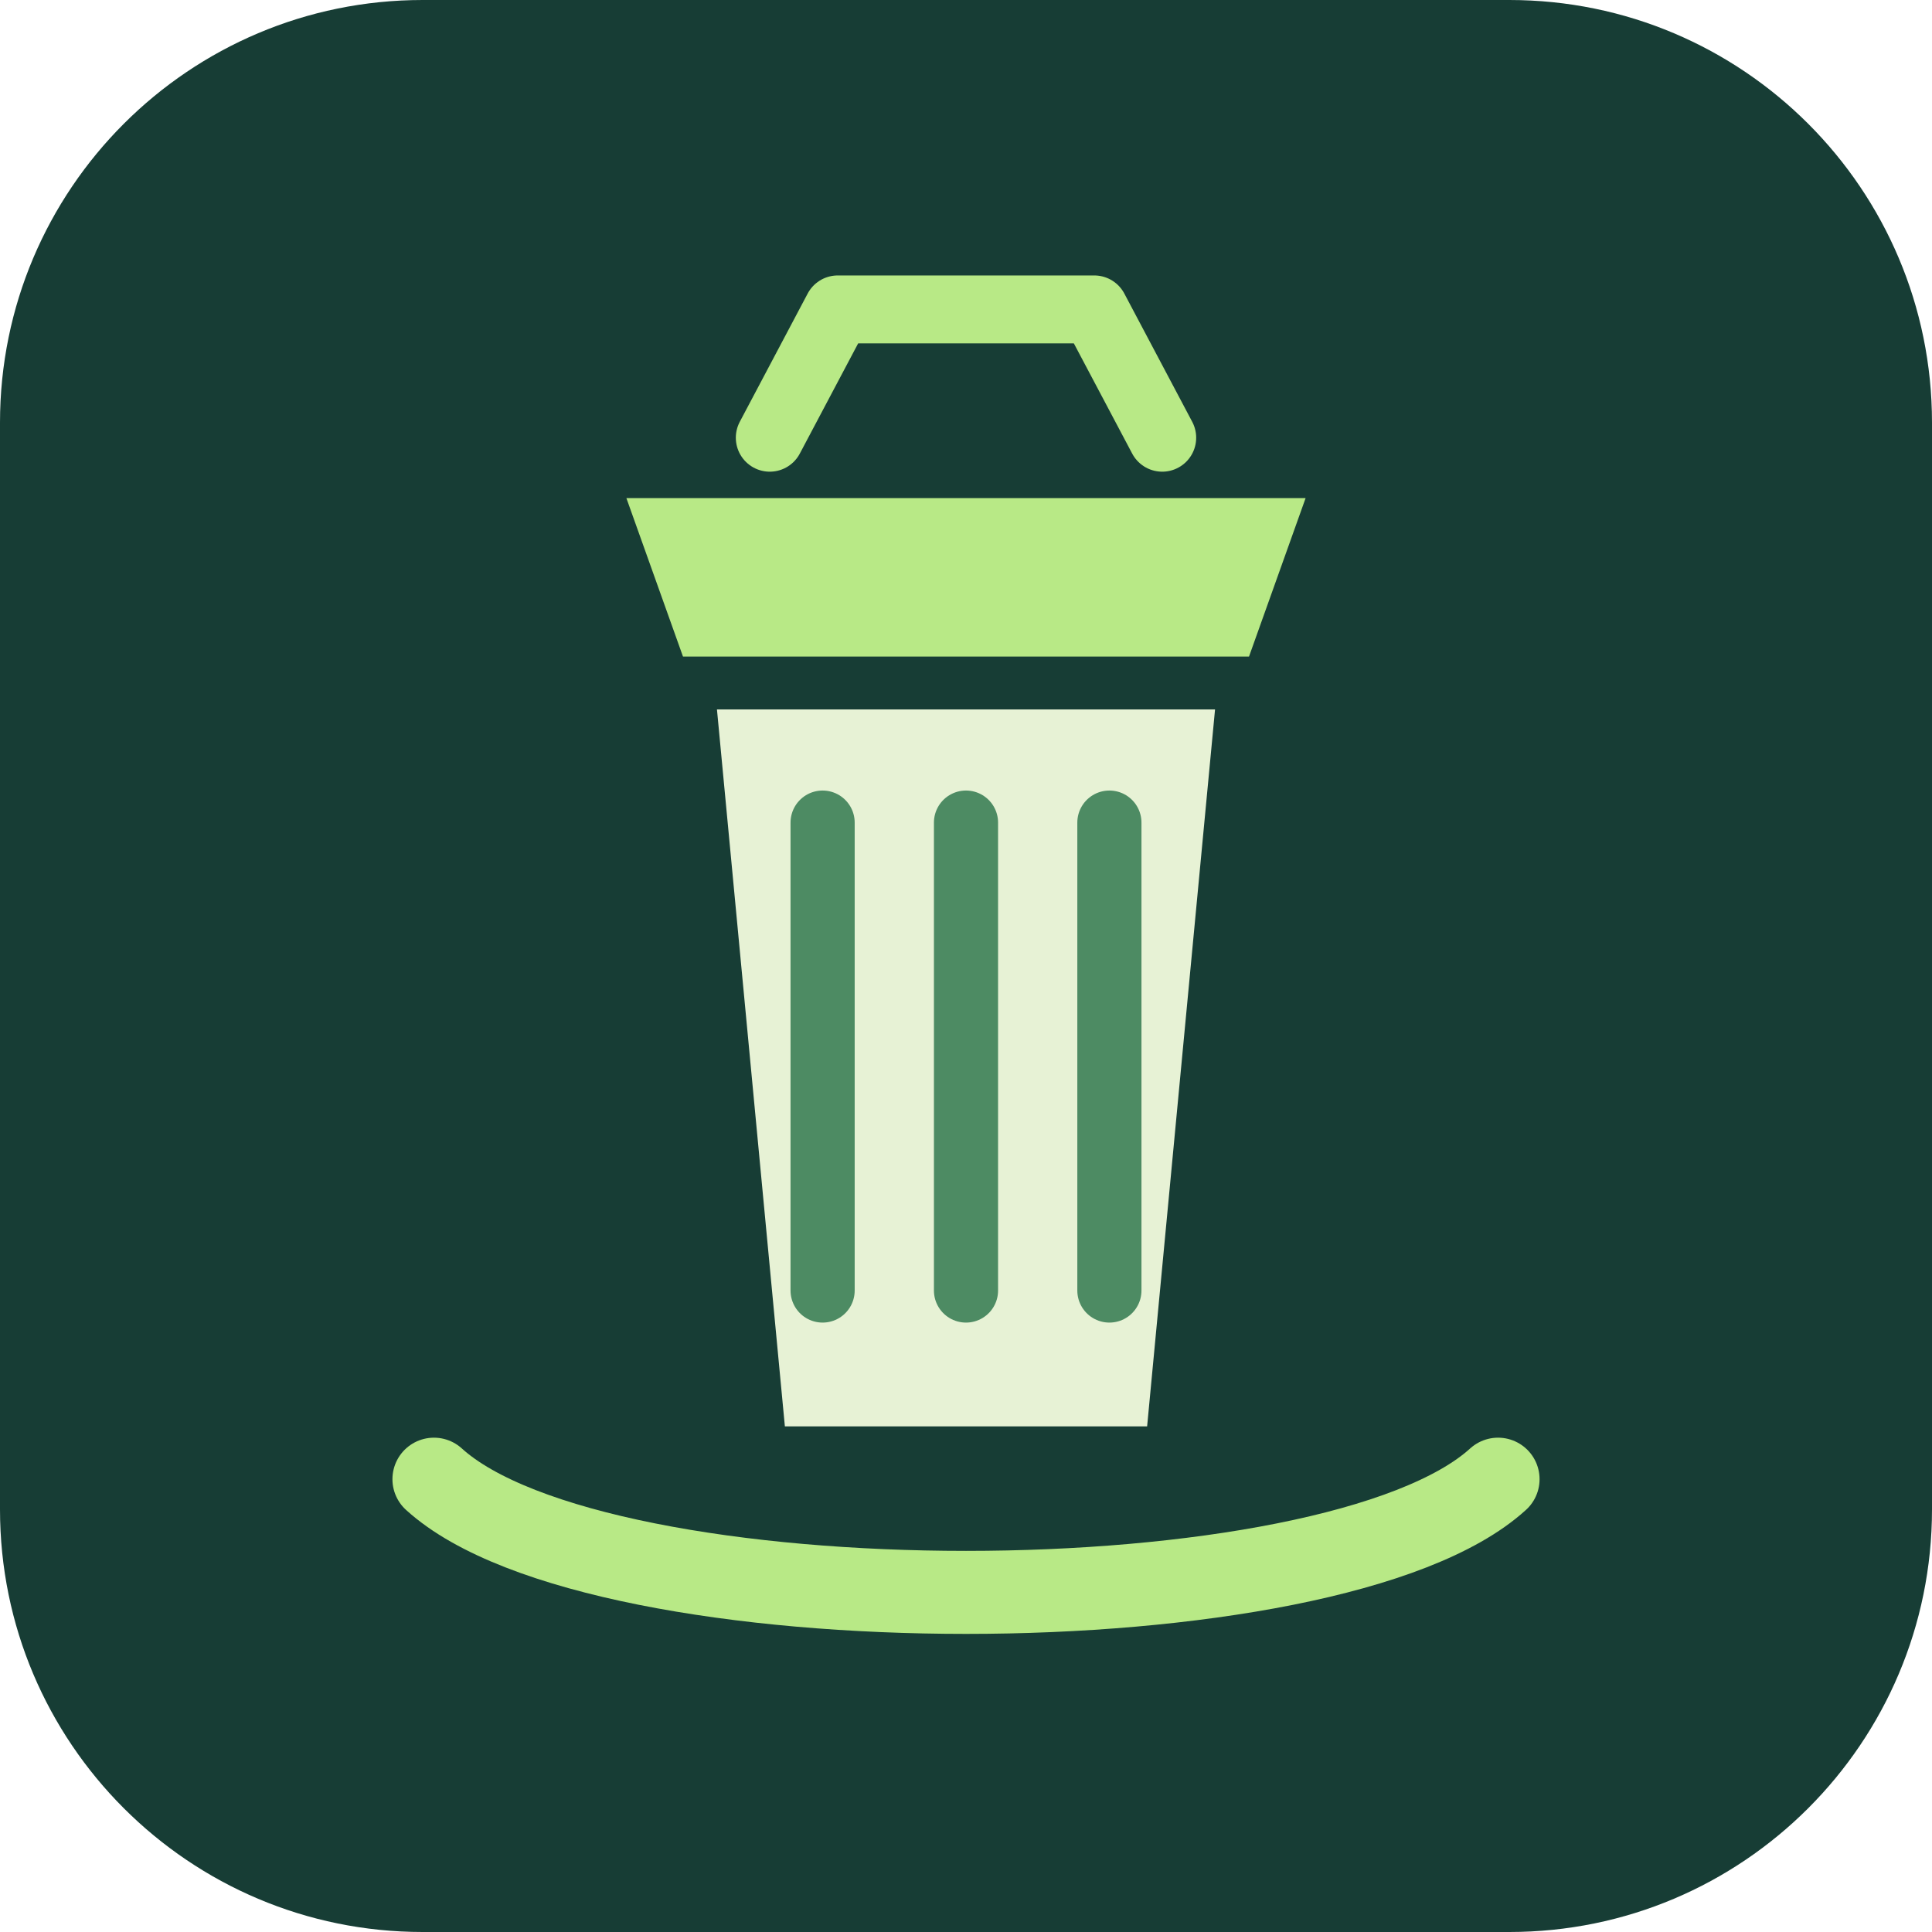
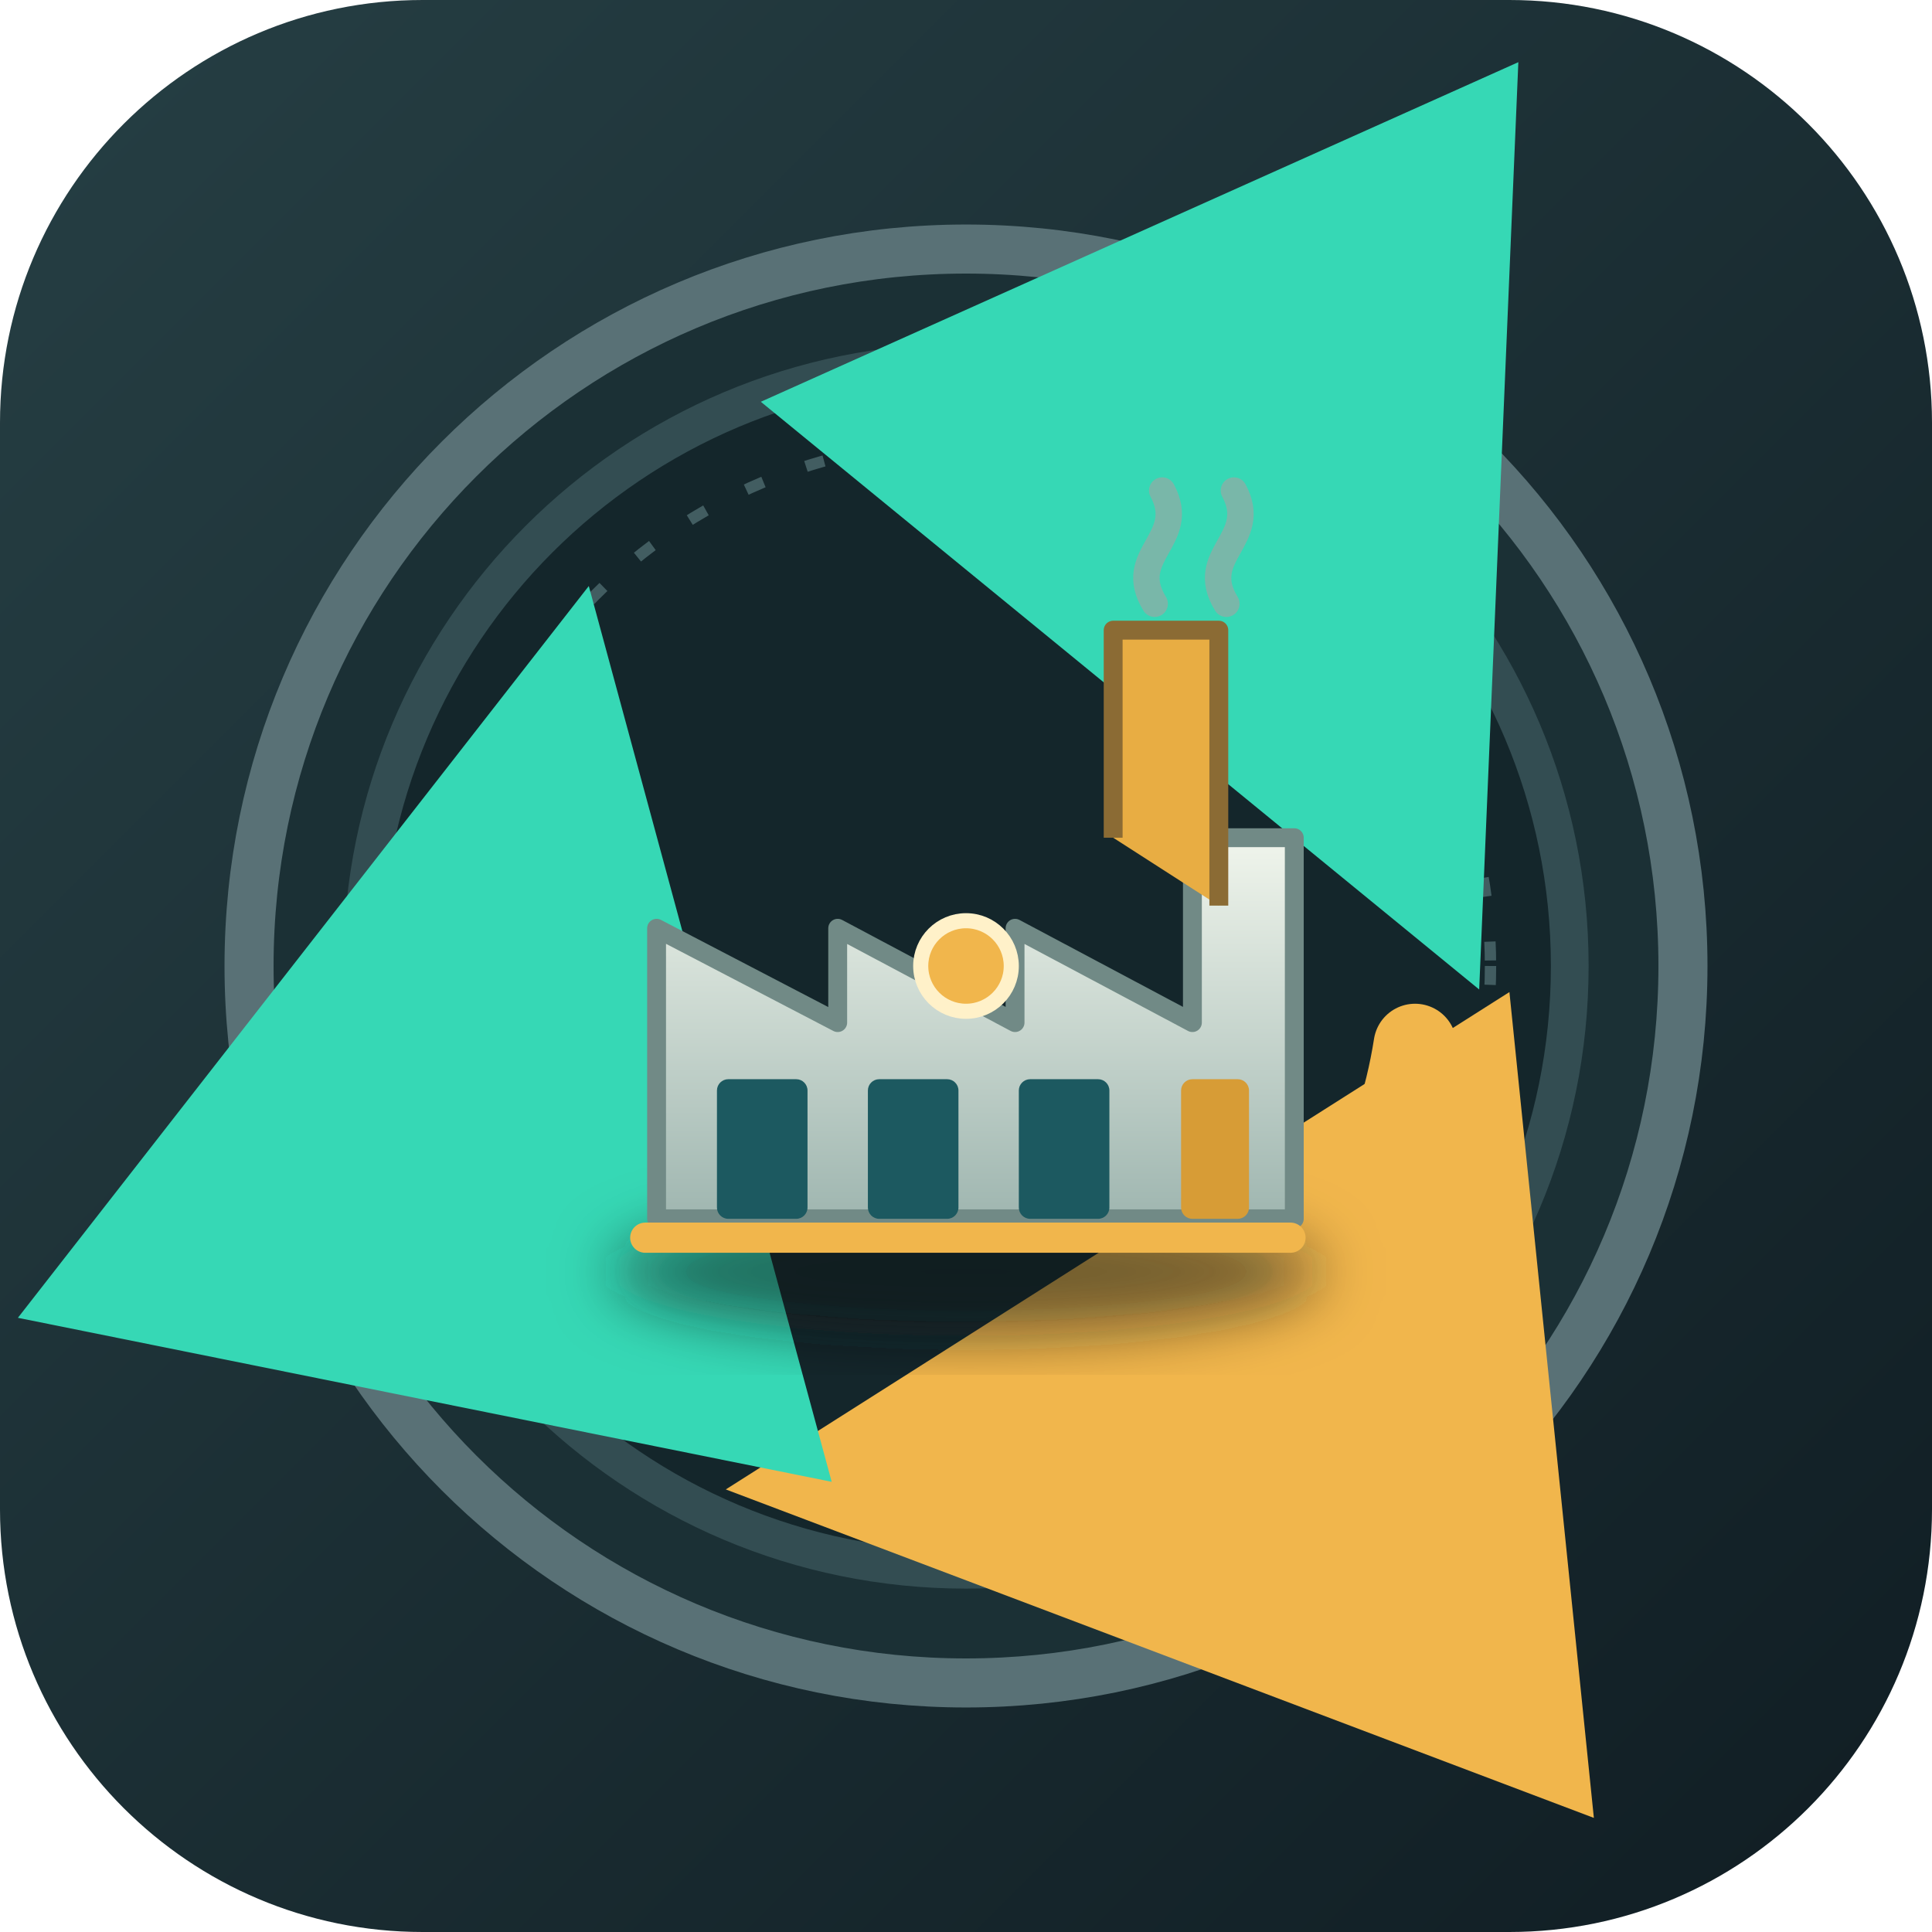
<svg xmlns="http://www.w3.org/2000/svg" width="512" height="512" viewBox="0 0 512 512">
-   <rect width="512" height="512" rx="112" fill="#173d35" />
-   <path d="M166 132h180l-15 42H181z" fill="#b8e986" />
-   <path d="M190 188h132l-18 190H208z" fill="#e7f2d5" />
-   <path d="M218 218v124m38-124v124m38-124v124" stroke="#4d8b63" stroke-width="17" stroke-linecap="round" />
-   <path d="M204 116l18-34h68l18 34" fill="none" stroke="#b8e986" stroke-width="18" stroke-linecap="round" stroke-linejoin="round" />
-   <path d="M115 392c44 40 238 40 282 0" fill="none" stroke="#b8e986" stroke-width="22" stroke-linecap="round" />
+   <defs>
+     <linearGradient id="bg" x1="0" y1="0" x2="1" y2="1">
+       <stop stop-color="#263f44" />
+       <stop offset="1" stop-color="#101d23" />
+     </linearGradient>
+     <linearGradient id="steel" x1="0" y1="0" x2="0" y2="1">
+       <stop stop-color="#f0f5ec" />
+       <stop offset="1" stop-color="#9fb6b0" />
+     </linearGradient>
+     <filter id="shadow" x="-30%" y="-30%" width="160%" height="160%">
+       <feGaussianBlur stdDeviation="8" />
+     </filter>
+     <marker id="tealArrow" markerWidth="10" markerHeight="10" refX="7" refY="5" orient="auto">
+       <path d="M0 0L10 5L0 10Z" fill="#36d8b5" />
+     </marker>
+     <marker id="amberArrow" markerWidth="10" markerHeight="10" refX="7" refY="5" orient="auto">
+       <path d="M0 0L10 5L0 10Z" fill="#f1b64c" />
+     </marker>
+   </defs>
+   <rect width="512" height="512" rx="112" fill="url(#bg)" />
+   <circle cx="256" cy="256" r="190" fill="#1b3035" stroke="#597176" stroke-width="13" />
+   <circle cx="256" cy="256" r="160" fill="#14262b" stroke="#334d52" stroke-width="10" />
+   <circle cx="256" cy="256" r="139" fill="none" stroke="#425d61" stroke-width="3" stroke-dasharray="5 12" />
+   <g fill="none" stroke-linecap="round" stroke-width="22">
+     <path d="M244 124A132 132 0 0 1 365 202" stroke="#36d8b5" marker-end="url(#tealArrow)" />
+     <path d="M375 277A132 132 0 0 1 258 388" stroke="#f1b64c" marker-end="url(#amberArrow)" />
+     <path d="M185 345A132 132 0 0 1 143 220" stroke="#36d8b5" marker-end="url(#tealArrow)" />
+   </g>
+   <ellipse cx="256" cy="337" rx="94" ry="17" fill="#071317" opacity=".55" filter="url(#shadow)" />
+   <path d="M174 323V246l48 25v-25l47 25v-25l47 25v-49h27v101z" fill="url(#steel)" stroke="#718a86" stroke-width="5" stroke-linejoin="round" />
+   <path d="M295 222v-55h28v73" fill="#e8ad43" stroke="#8b6b34" stroke-width="5" stroke-linejoin="round" />
+   <path d="M306 160c-8-13 9-17 2-30m17 30c-8-13 9-17 2-30" fill="none" stroke="#93aaa5" stroke-width="7" stroke-linecap="round" opacity=".72" />
+   <rect x="190" y="286" width="24" height="37" rx="3" fill="#1c5960" />
+   <rect x="230" y="286" width="24" height="37" rx="3" fill="#1c5960" />
+   <rect x="270" y="286" width="24" height="37" rx="3" fill="#1c5960" />
+   <rect x="313" y="286" width="18" height="37" rx="3" fill="#d79c36" />
+   <path d="M171 328h171" stroke="#f1b64c" stroke-width="8" stroke-linecap="round" />
+   <circle cx="256" cy="256" r="12" fill="#f1b64c" stroke="#fff1c9" stroke-width="4" />
</svg>
